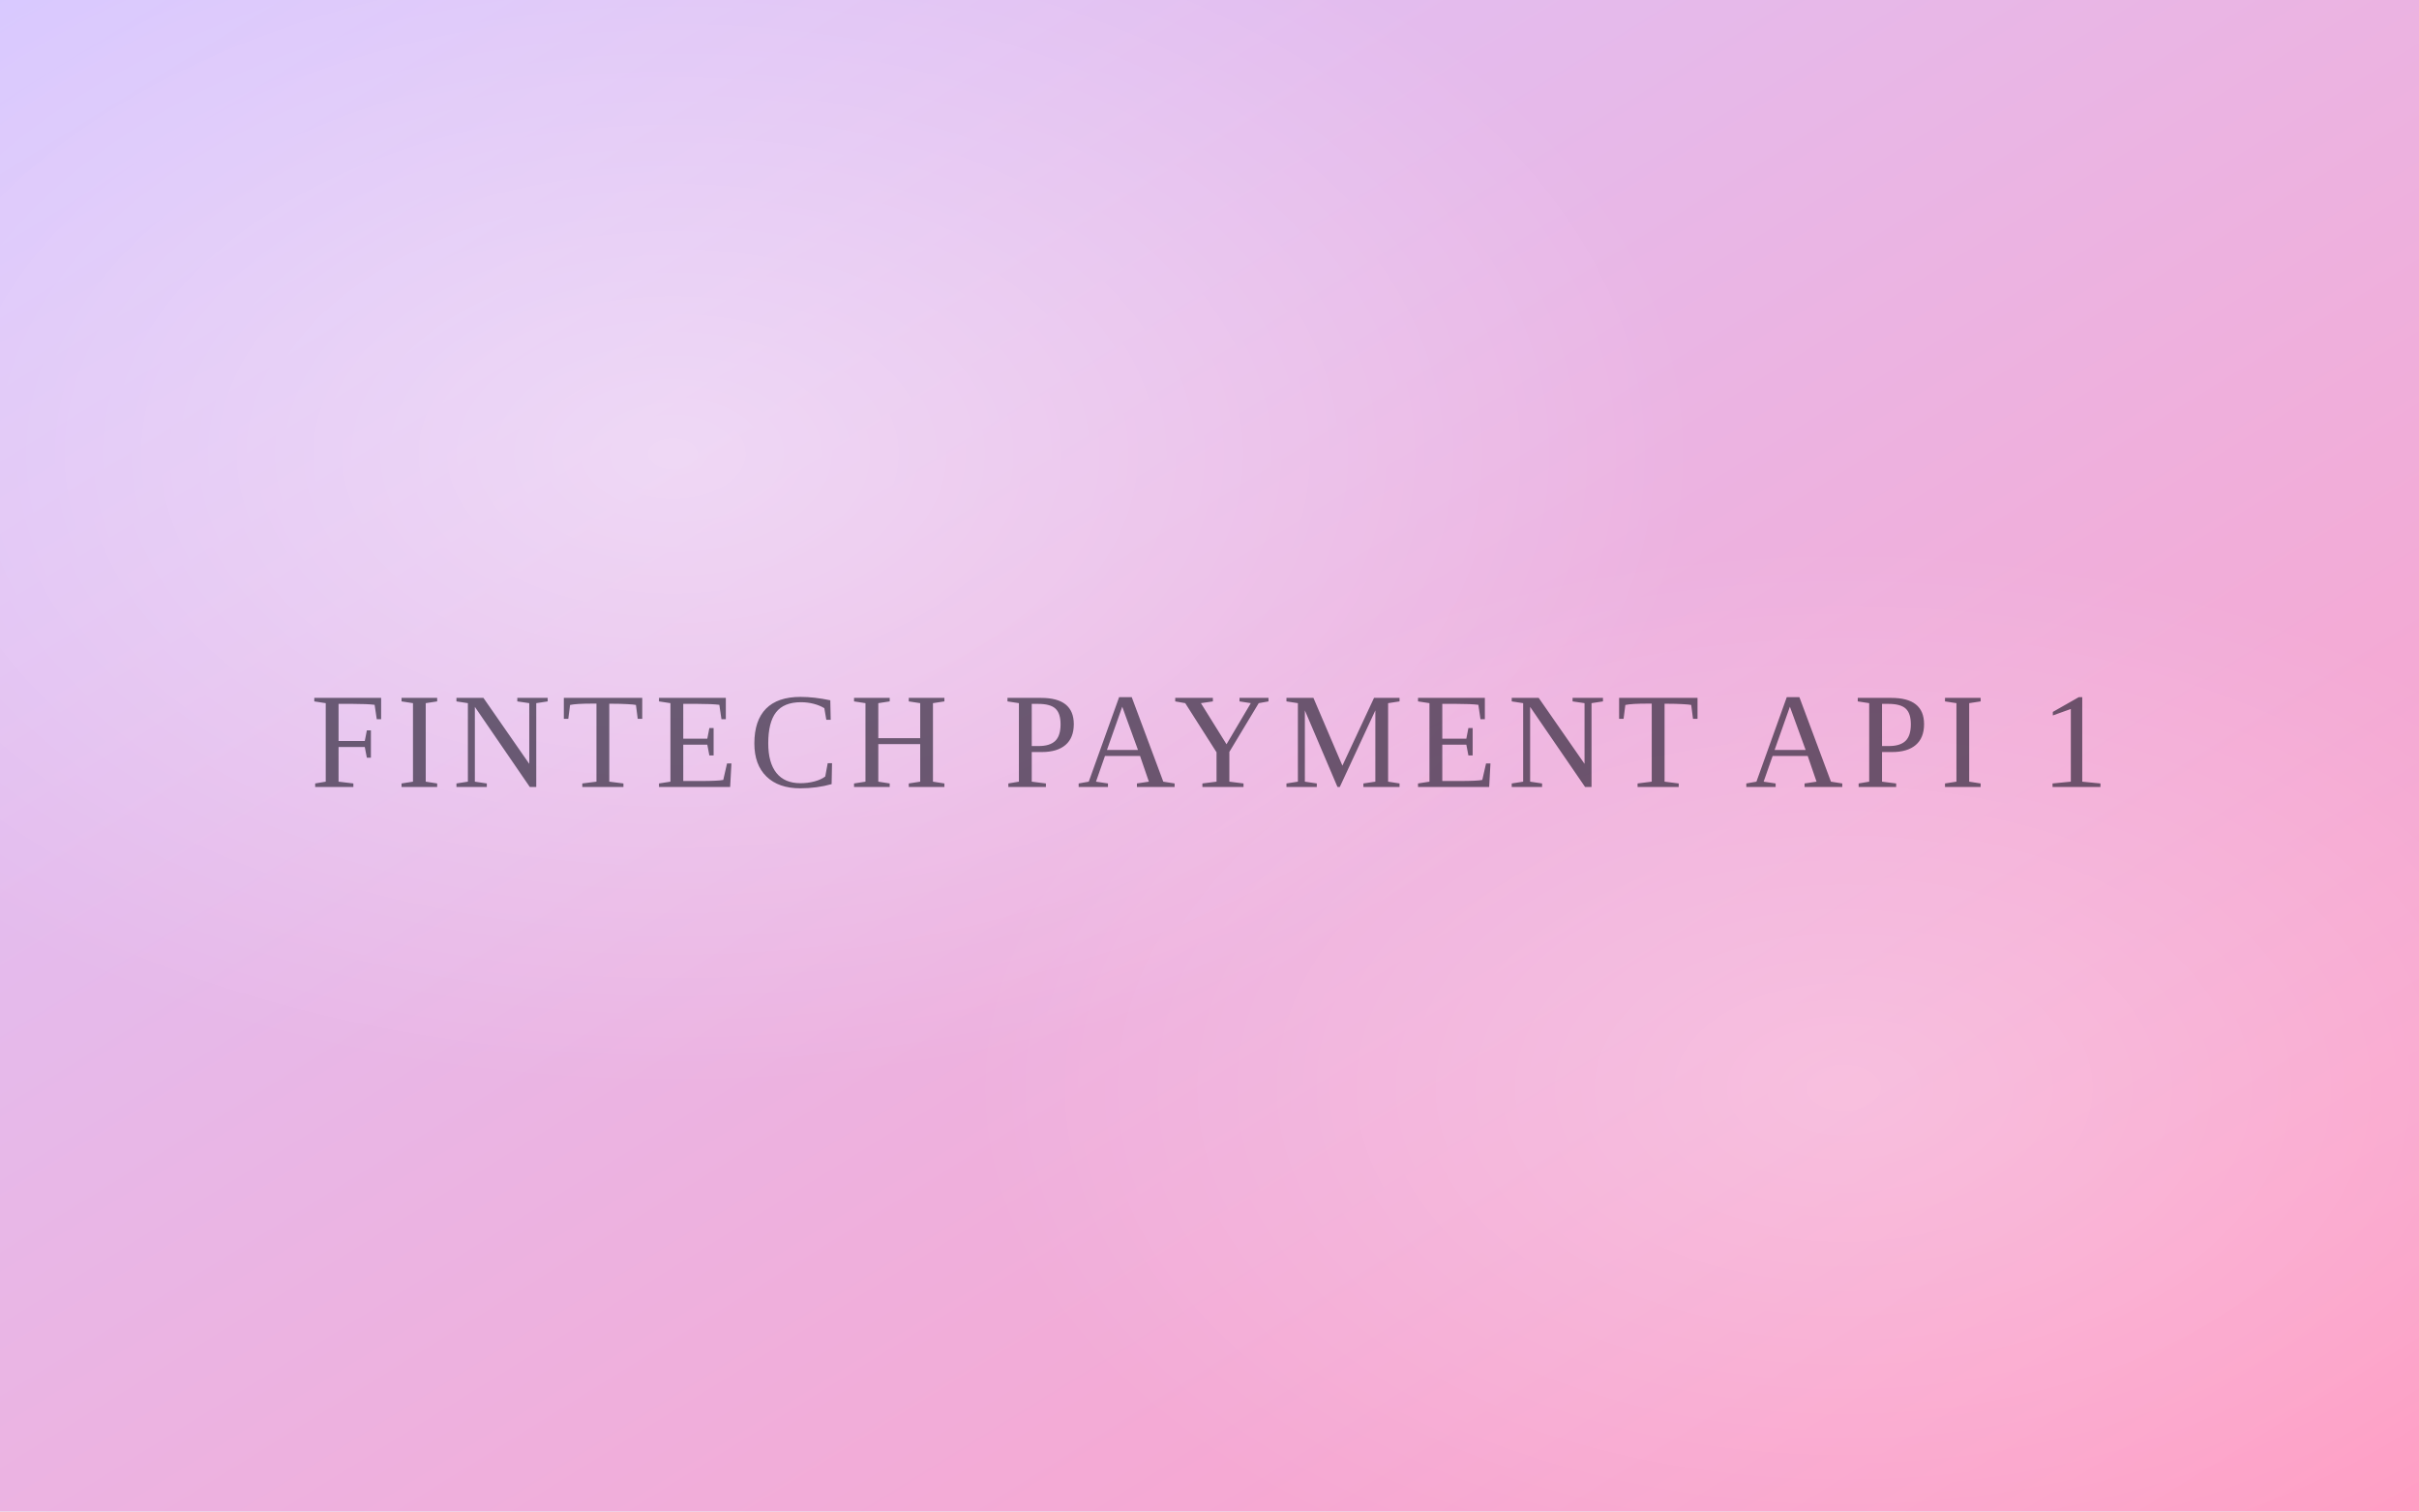
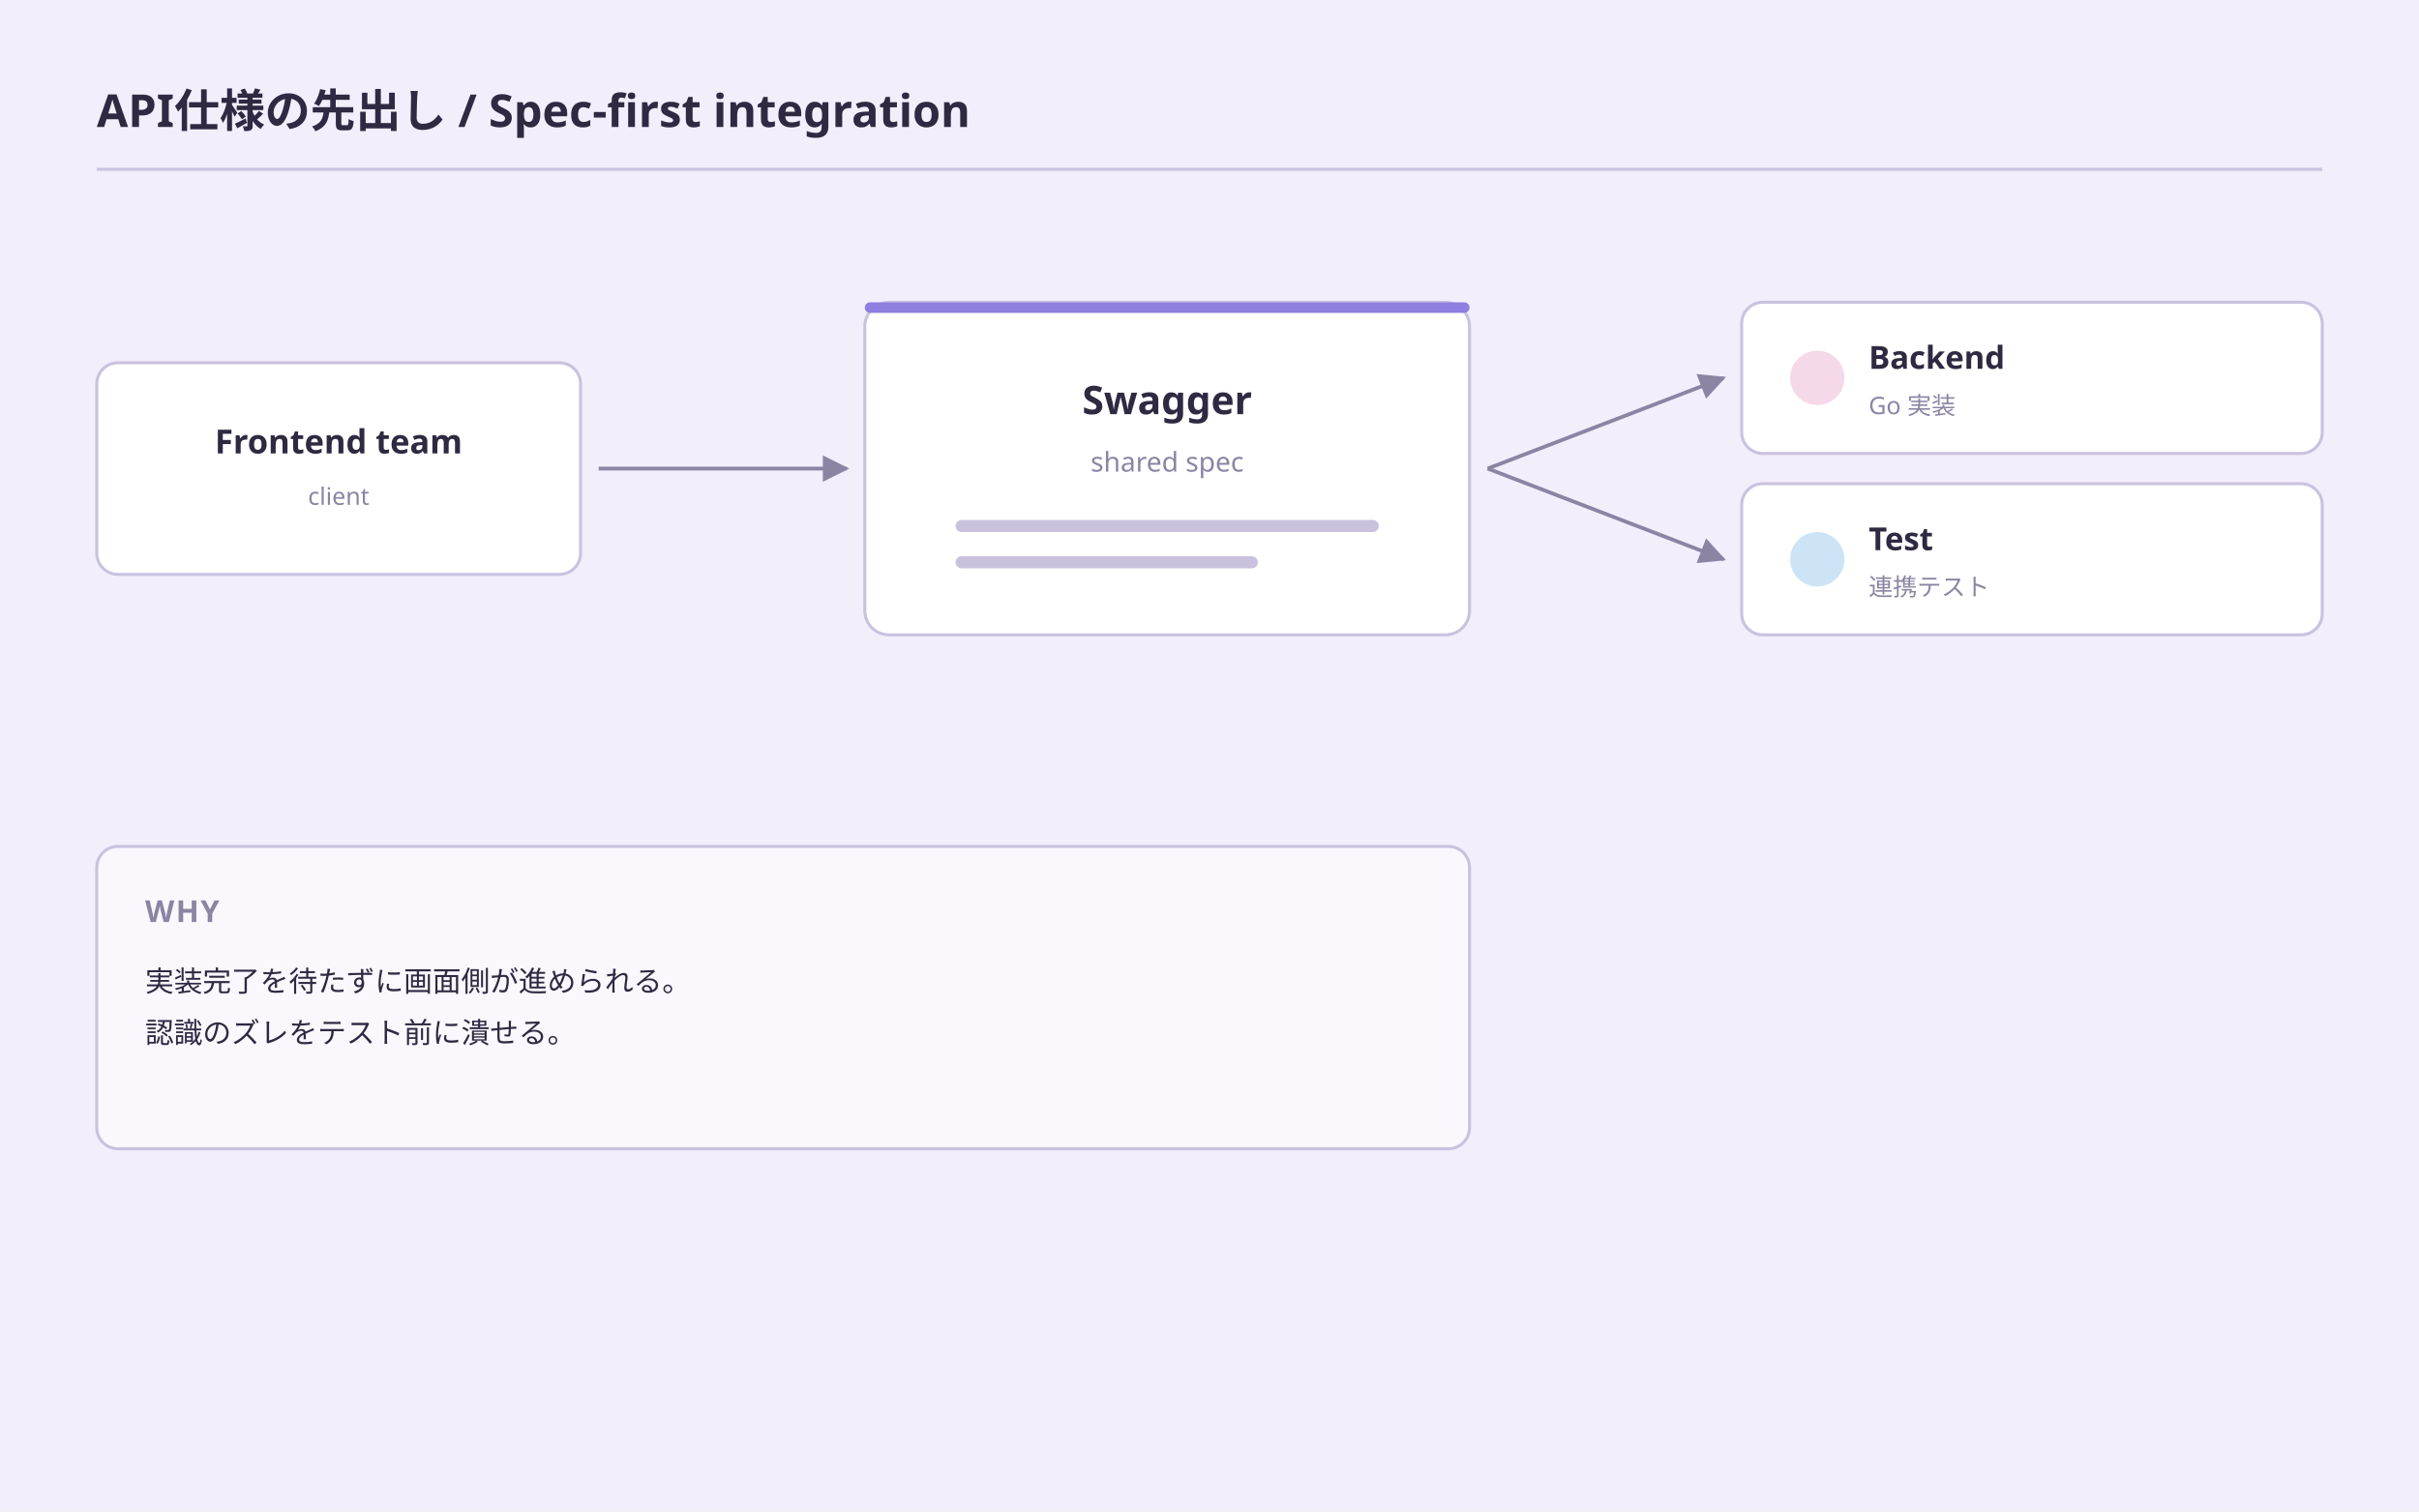
- <svg xmlns="http://www.w3.org/2000/svg" viewBox="0 0 1600 1000" width="1600" height="1000" role="img" aria-label="FINTECH PAYMENT API 1">
+ <svg xmlns="http://www.w3.org/2000/svg" viewBox="0 0 1600 1000" width="1600" height="1000" role="img" aria-label="API仕様の先出し / Spec-first integration">
  <defs>
-     <linearGradient id="g" x1="0" y1="0" x2="1" y2="1">
-       <stop offset="0%" stop-color="#d8c8ff" />
-       <stop offset="100%" stop-color="#ff9ec4" />
-     </linearGradient>
-     <radialGradient id="h1" cx="28%" cy="30%" r="42%">
-       <stop offset="0%" stop-color="#ffffff" stop-opacity="0.42" />
-       <stop offset="100%" stop-color="#ffffff" stop-opacity="0" />
-     </radialGradient>
-     <radialGradient id="h2" cx="76%" cy="72%" r="36%">
-       <stop offset="0%" stop-color="#ffffff" stop-opacity="0.26" />
-       <stop offset="100%" stop-color="#ffffff" stop-opacity="0" />
-     </radialGradient>
+     <marker id="tip" viewBox="0 0 10 10" refX="9" refY="5" markerWidth="7" markerHeight="7" orient="auto">
+       <path d="M0 0 L10 5 L0 10 z" fill="#8b84a3" />
+     </marker>
  </defs>
-   <rect width="1600" height="1000" fill="url(#g)" />
-   <rect width="1600" height="1000" fill="url(#h1)" />
-   <rect width="1600" height="1000" fill="url(#h2)" />
-   <text x="50%" y="50%" dominant-baseline="middle" text-anchor="middle" font-family="Georgia, 'Times New Roman', serif" font-size="90" fill="#1a1526" opacity="0.62" letter-spacing="7">FINTECH PAYMENT API 1</text>
+   <rect width="1600" height="1000" fill="#f2eefb" />
+   <text x="64" y="84" fill="#2f2941" font-family="'Segoe UI',system-ui,sans-serif" font-size="30" font-weight="600" text-anchor="start" letter-spacing="0">API仕様の先出し / Spec-first integration</text>
+   <line x1="64" y1="112" x2="1536" y2="112" stroke="#c9c2df" stroke-width="2" />
+   <rect x="64" y="240" width="320" height="140" rx="14" fill="#ffffff" stroke="#c9c2df" stroke-width="2" />
+   <text x="224" y="300" fill="#2f2941" font-family="'Segoe UI',system-ui,sans-serif" font-size="22" font-weight="600" text-anchor="middle" letter-spacing="0">Frontend team</text>
+   <text x="224" y="334" fill="#8b84a3" font-family="'Segoe UI',system-ui,sans-serif" font-size="16" font-weight="400" text-anchor="middle" letter-spacing="0">client</text>
+   <line x1="396" y1="310" x2="560" y2="310" stroke="#8b84a3" stroke-width="2.5" marker-end="url(#tip)" />
+   <rect x="572" y="200" width="400" height="220" rx="16" fill="#ffffff" stroke="#c9c2df" stroke-width="2" />
+   <rect x="572" y="200" width="400" height="7" rx="3.5" fill="#8f7fe0" />
+   <text x="772" y="274" fill="#2f2941" font-family="'Segoe UI',system-ui,sans-serif" font-size="26" font-weight="600" text-anchor="middle" letter-spacing="0">Swagger</text>
+   <text x="772" y="312" fill="#8b84a3" font-family="'Segoe UI',system-ui,sans-serif" font-size="18" font-weight="400" text-anchor="middle" letter-spacing="0">shared spec</text>
+   <rect x="632" y="344" width="280" height="8" rx="4" fill="#c9c2df" />
+   <rect x="632" y="368" width="200" height="8" rx="4" fill="#c9c2df" />
+   <line x1="984" y1="310" x2="1140" y2="250" stroke="#8b84a3" stroke-width="2.5" marker-end="url(#tip)" />
+   <rect x="1152" y="200" width="384" height="100" rx="14" fill="#ffffff" stroke="#c9c2df" stroke-width="2" />
+   <circle cx="1202" cy="250" r="18" fill="#e492bf" opacity="0.35" />
+   <text x="1236" y="244" fill="#2f2941" font-family="'Segoe UI',system-ui,sans-serif" font-size="21" font-weight="600" text-anchor="start" letter-spacing="0">Backend</text>
+   <text x="1236" y="274" fill="#8b84a3" font-family="'Segoe UI',system-ui,sans-serif" font-size="16" font-weight="400" text-anchor="start" letter-spacing="0">Go 実装</text>
+   <line x1="984" y1="310" x2="1140" y2="370" stroke="#8b84a3" stroke-width="2.5" marker-end="url(#tip)" />
+   <rect x="1152" y="320" width="384" height="100" rx="14" fill="#ffffff" stroke="#c9c2df" stroke-width="2" />
+   <circle cx="1202" cy="370" r="18" fill="#6fb3e4" opacity="0.35" />
+   <text x="1236" y="364" fill="#2f2941" font-family="'Segoe UI',system-ui,sans-serif" font-size="21" font-weight="600" text-anchor="start" letter-spacing="0">Test</text>
+   <text x="1236" y="394" fill="#8b84a3" font-family="'Segoe UI',system-ui,sans-serif" font-size="16" font-weight="400" text-anchor="start" letter-spacing="0">連携テスト</text>
+   <rect x="64" y="560" width="908" height="200" rx="14" fill="rgba(255,255,255,.6)" stroke="#c9c2df" stroke-width="2" />
+   <text x="96" y="610" fill="#8b84a3" font-family="'Segoe UI',system-ui,sans-serif" font-size="20" font-weight="600" text-anchor="start" letter-spacing="1">WHY</text>
+   <text x="96" y="656" fill="#2f2941" font-family="'Segoe UI',system-ui,sans-serif" font-size="19" font-weight="400" text-anchor="start" letter-spacing="0">実装完了を待たずに画面側が進められる。</text>
+   <text x="96" y="690" fill="#2f2941" font-family="'Segoe UI',system-ui,sans-serif" font-size="19" font-weight="400" text-anchor="start" letter-spacing="0">認識のズレをテスト前に潰せる。</text>
</svg>
